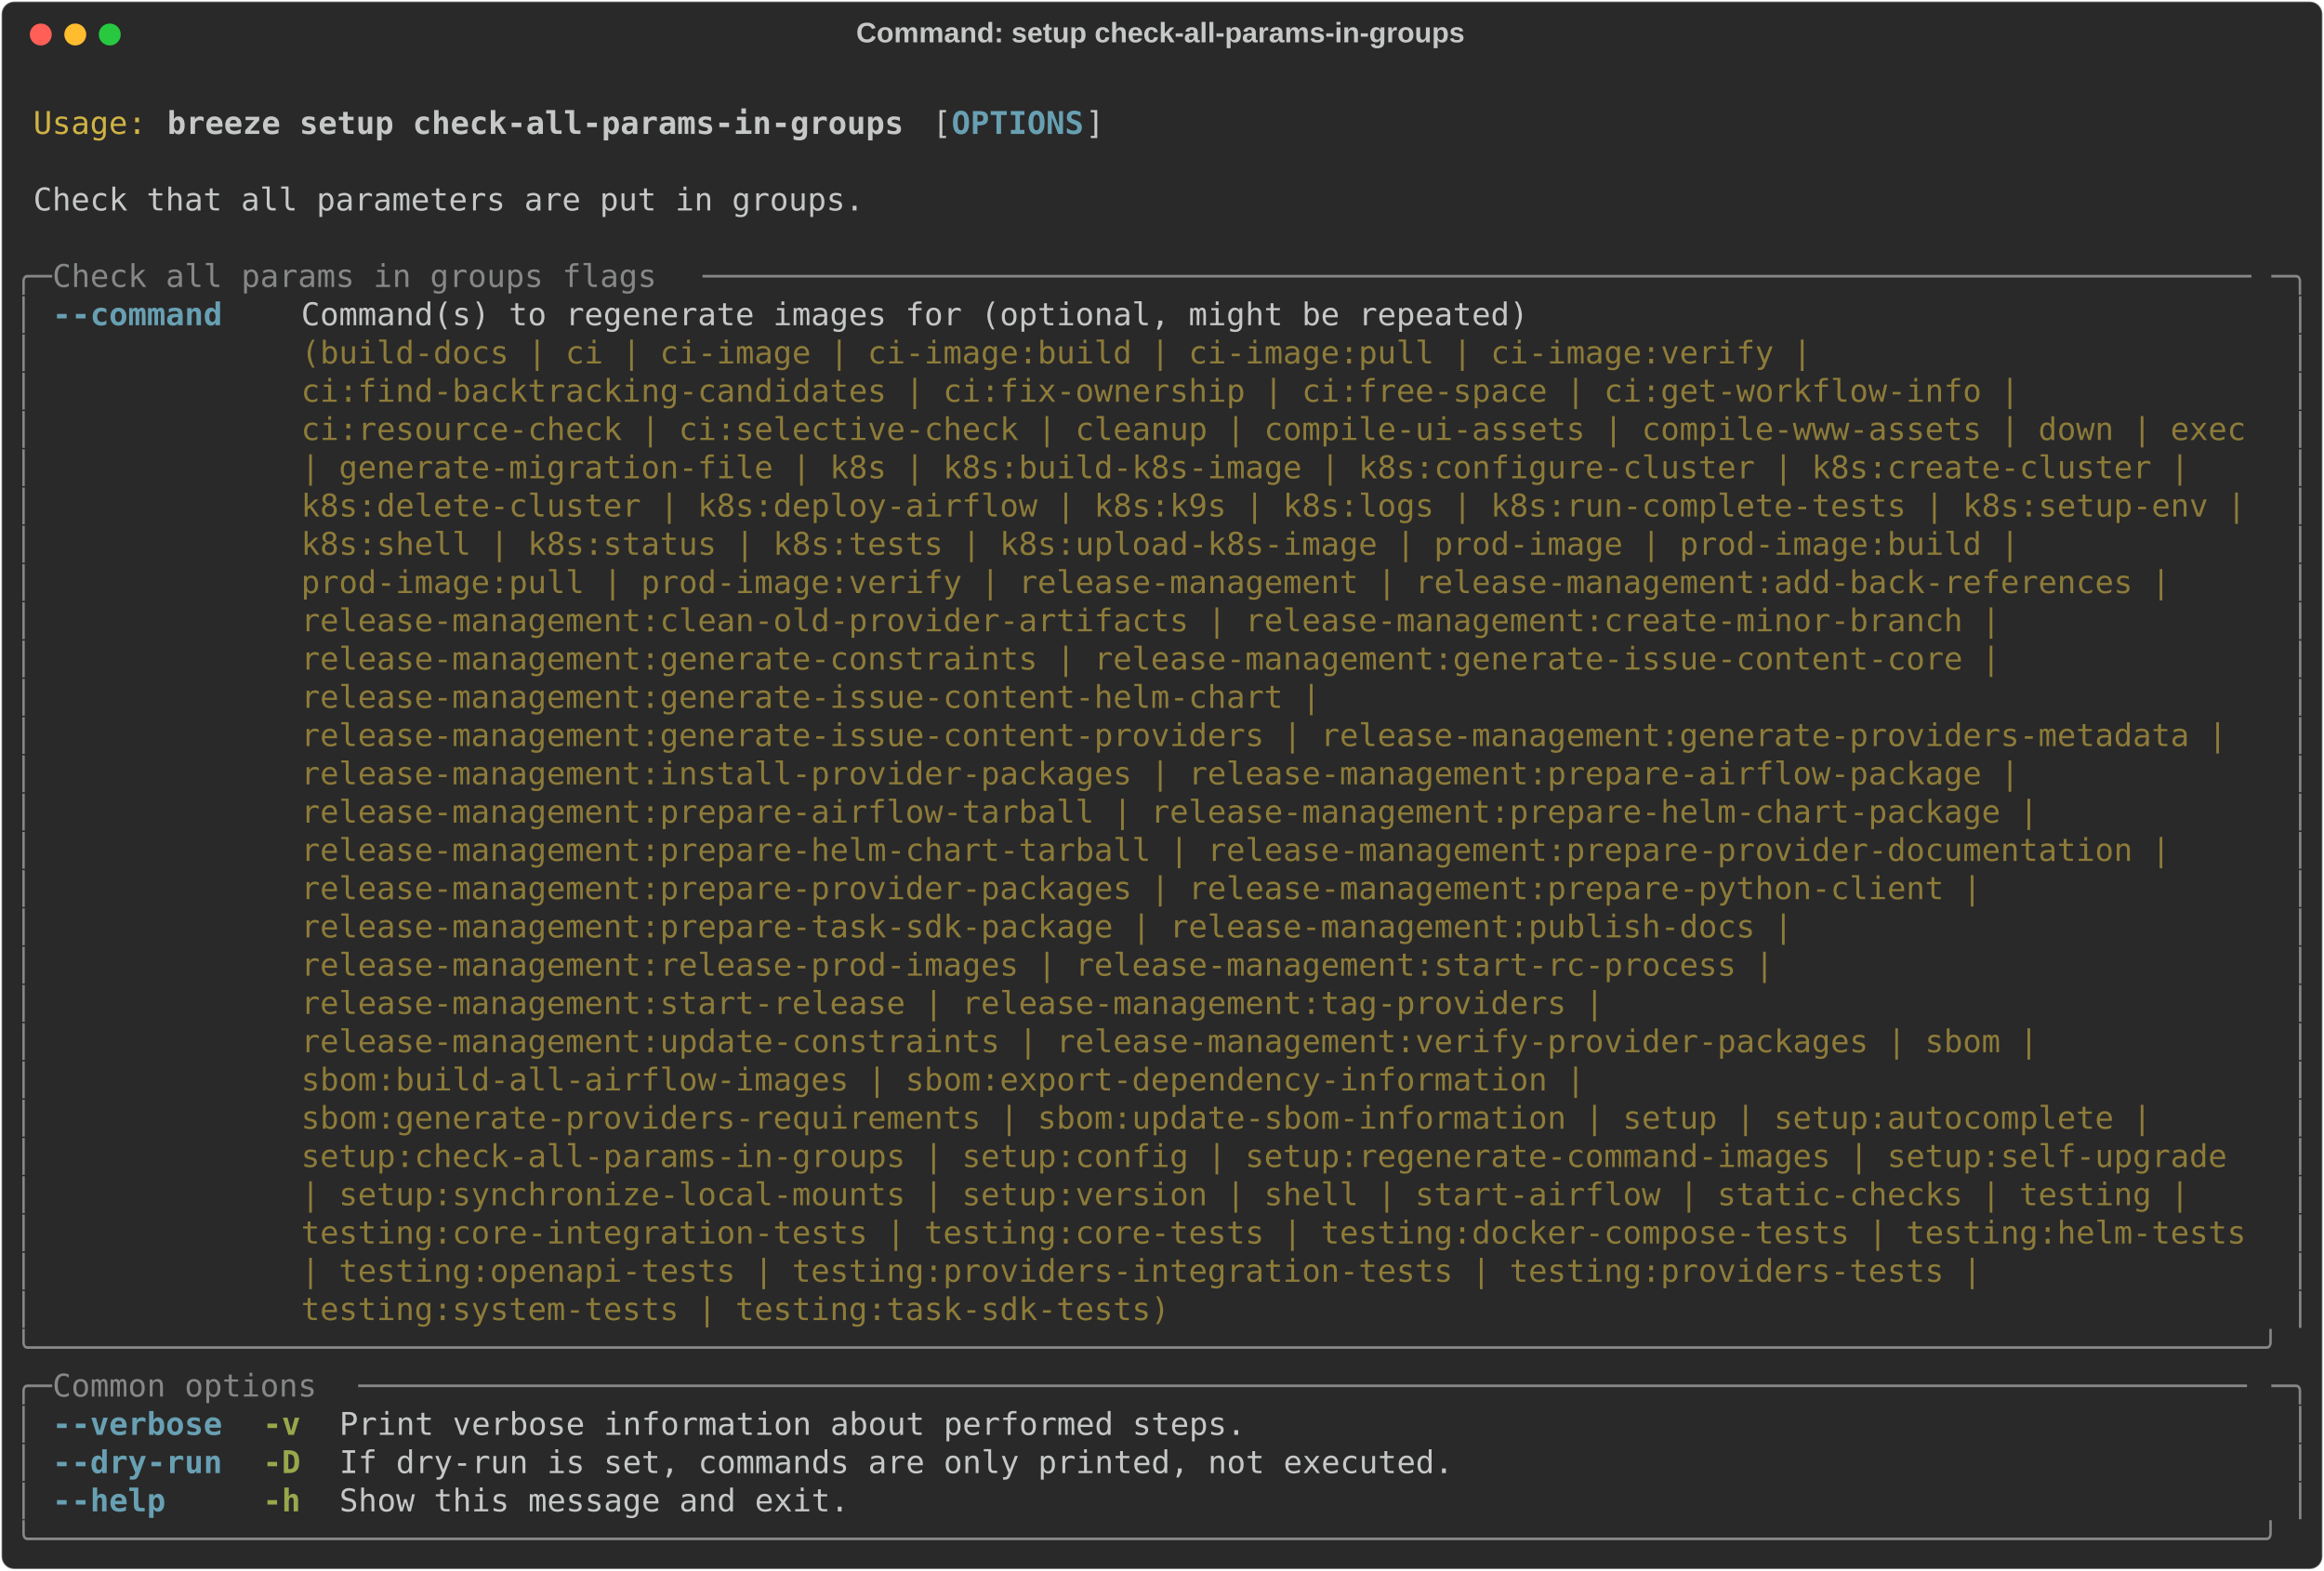
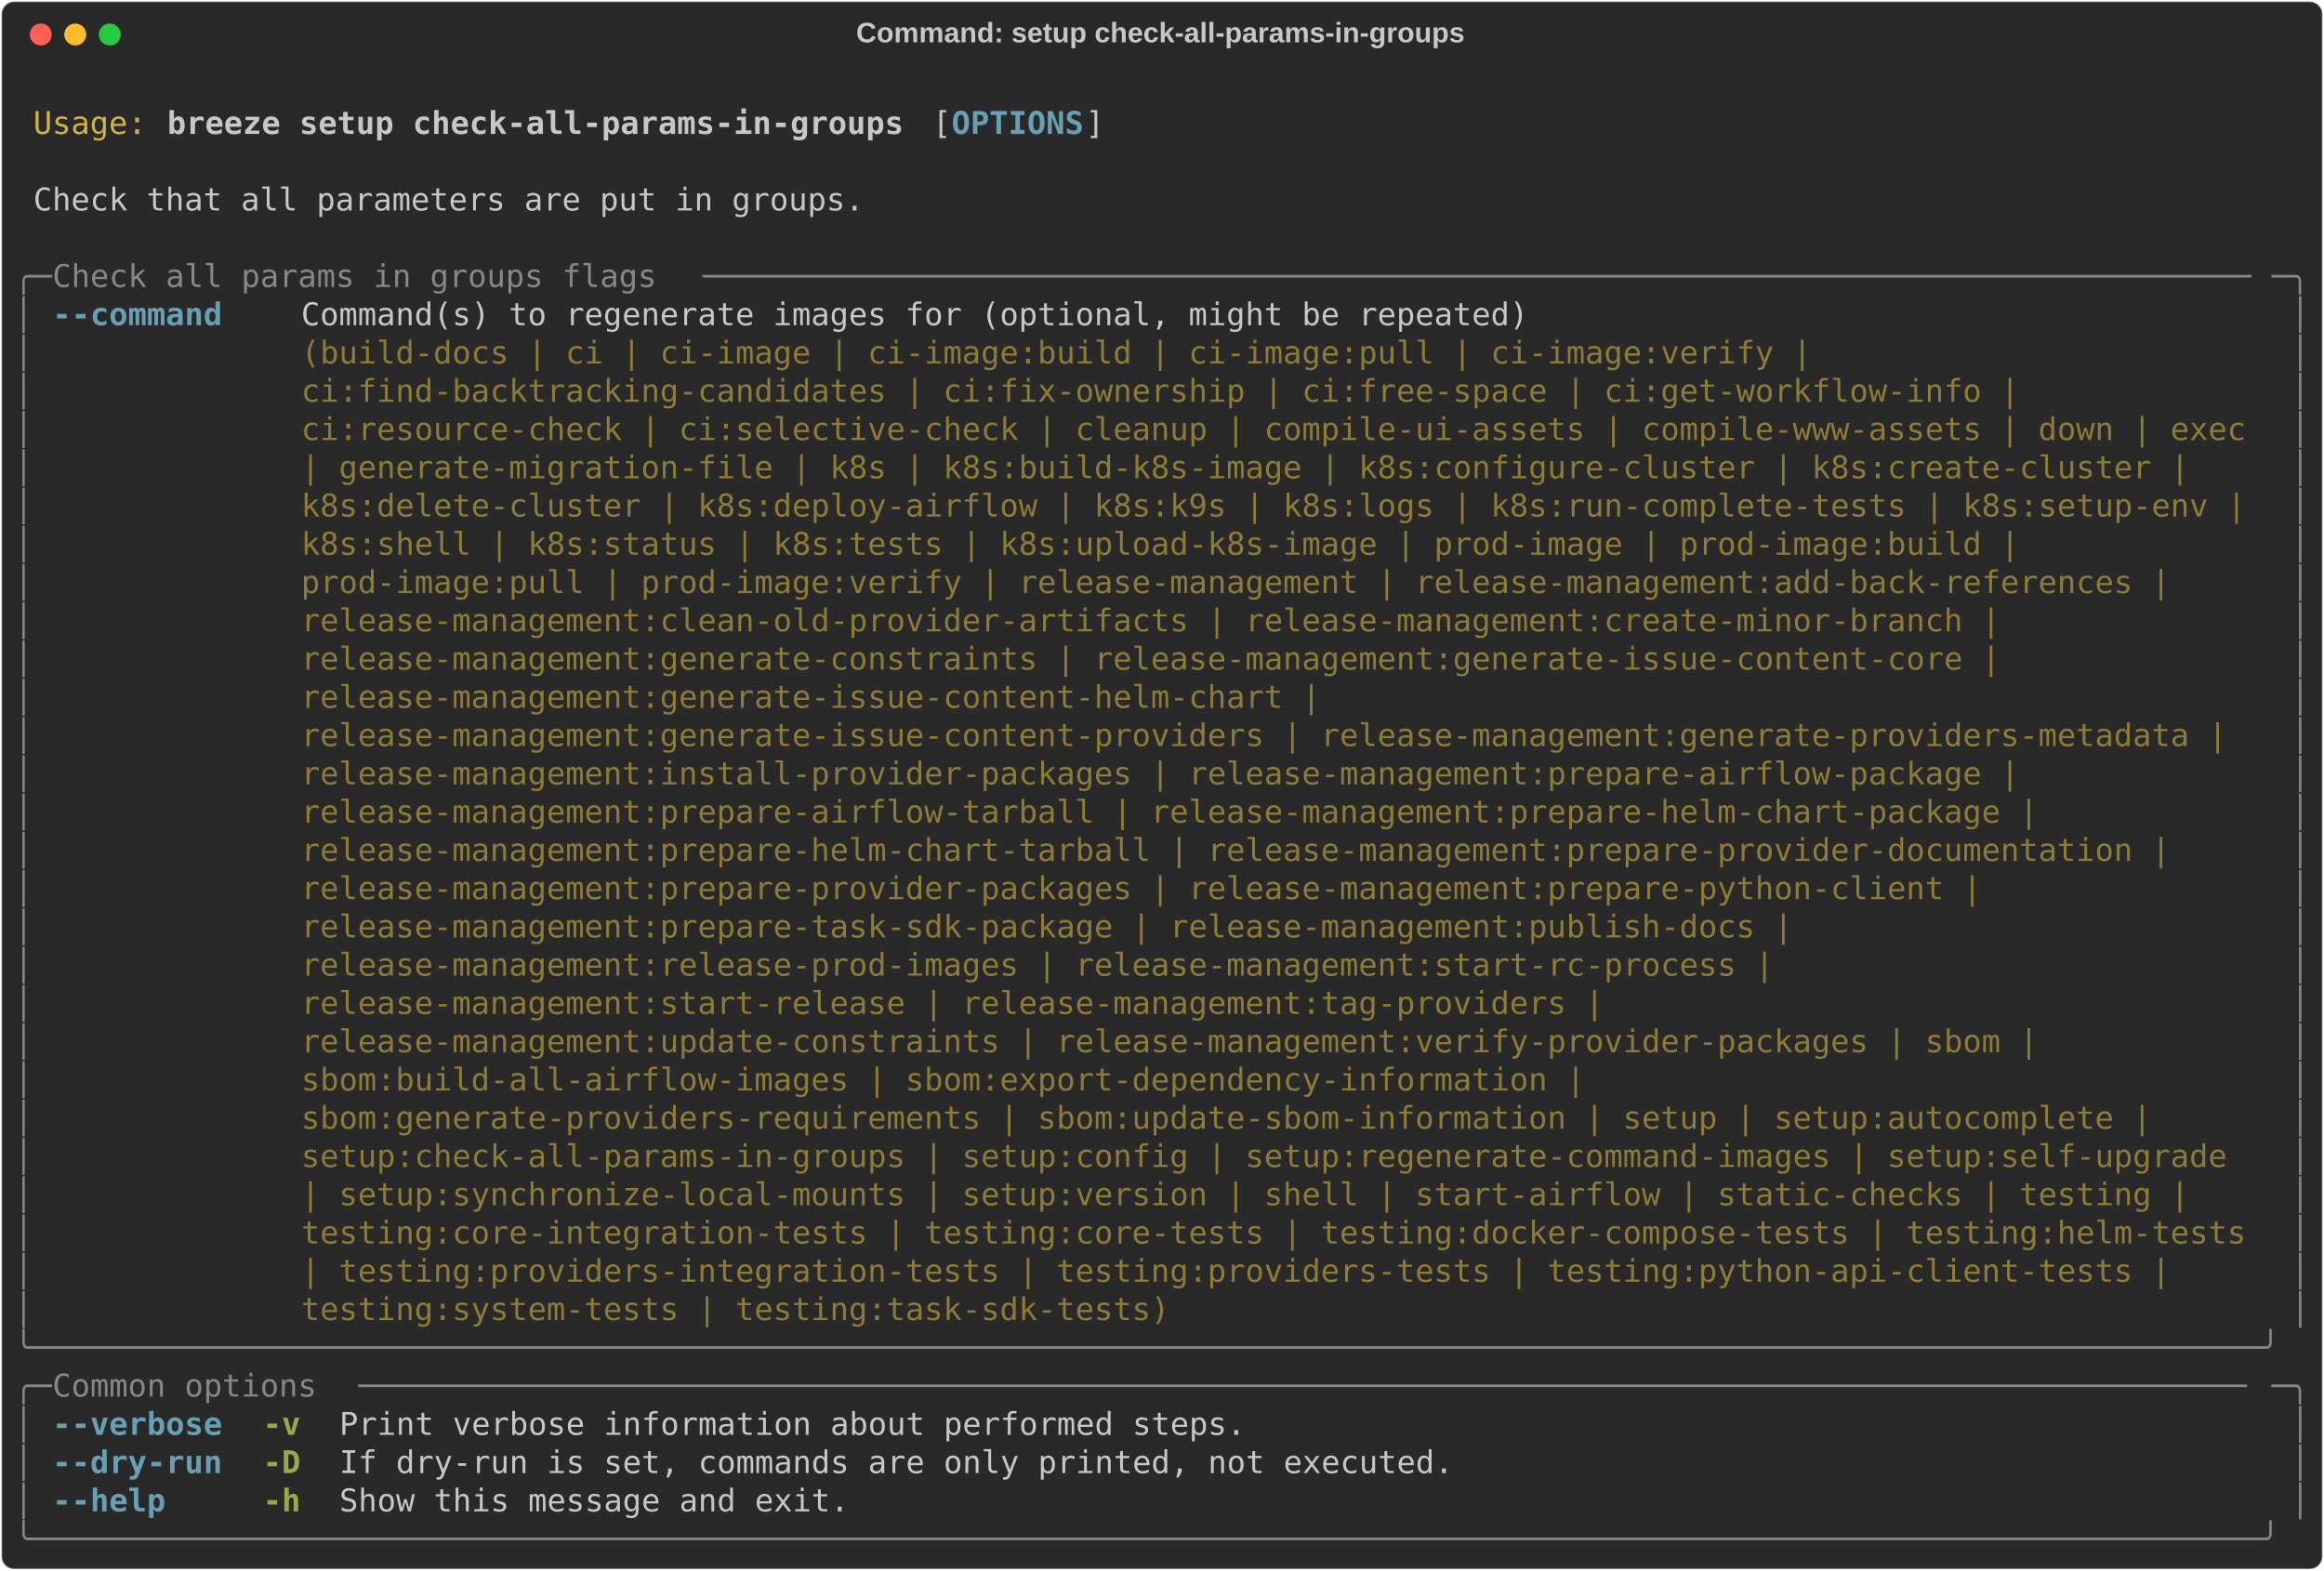
<svg xmlns="http://www.w3.org/2000/svg" class="rich-terminal" viewBox="0 0 1482 1001.6">
  <style>

    @font-face {
        font-family: "Fira Code";
        src: local("FiraCode-Regular"),
                url("https://cdnjs.cloudflare.com/ajax/libs/firacode/6.2.0/woff2/FiraCode-Regular.woff2") format("woff2"),
                url("https://cdnjs.cloudflare.com/ajax/libs/firacode/6.2.0/woff/FiraCode-Regular.woff") format("woff");
        font-style: normal;
        font-weight: 400;
    }
    @font-face {
        font-family: "Fira Code";
        src: local("FiraCode-Bold"),
                url("https://cdnjs.cloudflare.com/ajax/libs/firacode/6.2.0/woff2/FiraCode-Bold.woff2") format("woff2"),
                url("https://cdnjs.cloudflare.com/ajax/libs/firacode/6.2.0/woff/FiraCode-Bold.woff") format("woff");
        font-style: bold;
        font-weight: 700;
    }

    .breeze-setup-check-all-params-in-groups-matrix {
        font-family: Fira Code, monospace;
        font-size: 20px;
        line-height: 24.4px;
        font-variant-east-asian: full-width;
    }

    .breeze-setup-check-all-params-in-groups-title {
        font-size: 18px;
        font-weight: bold;
        font-family: arial;
    }

    .breeze-setup-check-all-params-in-groups-r1 { fill: #c5c8c6 }
.breeze-setup-check-all-params-in-groups-r2 { fill: #d0b344 }
.breeze-setup-check-all-params-in-groups-r3 { fill: #c5c8c6;font-weight: bold }
.breeze-setup-check-all-params-in-groups-r4 { fill: #68a0b3;font-weight: bold }
.breeze-setup-check-all-params-in-groups-r5 { fill: #868887 }
.breeze-setup-check-all-params-in-groups-r6 { fill: #8d7b39 }
.breeze-setup-check-all-params-in-groups-r7 { fill: #98a84b;font-weight: bold }
    </style>
  <defs>
    <clipPath id="breeze-setup-check-all-params-in-groups-clip-terminal">
      <rect x="0" y="0" width="1463.0" height="950.6" />
    </clipPath>
    <clipPath id="breeze-setup-check-all-params-in-groups-line-0">
      <rect x="0" y="1.5" width="1464" height="24.65" />
    </clipPath>
    <clipPath id="breeze-setup-check-all-params-in-groups-line-1">
      <rect x="0" y="25.9" width="1464" height="24.65" />
    </clipPath>
    <clipPath id="breeze-setup-check-all-params-in-groups-line-2">
      <rect x="0" y="50.3" width="1464" height="24.65" />
    </clipPath>
    <clipPath id="breeze-setup-check-all-params-in-groups-line-3">
      <rect x="0" y="74.7" width="1464" height="24.65" />
    </clipPath>
    <clipPath id="breeze-setup-check-all-params-in-groups-line-4">
      <rect x="0" y="99.1" width="1464" height="24.65" />
    </clipPath>
    <clipPath id="breeze-setup-check-all-params-in-groups-line-5">
      <rect x="0" y="123.5" width="1464" height="24.65" />
    </clipPath>
    <clipPath id="breeze-setup-check-all-params-in-groups-line-6">
      <rect x="0" y="147.9" width="1464" height="24.65" />
    </clipPath>
    <clipPath id="breeze-setup-check-all-params-in-groups-line-7">
      <rect x="0" y="172.3" width="1464" height="24.65" />
    </clipPath>
    <clipPath id="breeze-setup-check-all-params-in-groups-line-8">
      <rect x="0" y="196.7" width="1464" height="24.65" />
    </clipPath>
    <clipPath id="breeze-setup-check-all-params-in-groups-line-9">
      <rect x="0" y="221.1" width="1464" height="24.65" />
    </clipPath>
    <clipPath id="breeze-setup-check-all-params-in-groups-line-10">
      <rect x="0" y="245.5" width="1464" height="24.65" />
    </clipPath>
    <clipPath id="breeze-setup-check-all-params-in-groups-line-11">
      <rect x="0" y="269.9" width="1464" height="24.65" />
    </clipPath>
    <clipPath id="breeze-setup-check-all-params-in-groups-line-12">
      <rect x="0" y="294.3" width="1464" height="24.65" />
    </clipPath>
    <clipPath id="breeze-setup-check-all-params-in-groups-line-13">
      <rect x="0" y="318.7" width="1464" height="24.65" />
    </clipPath>
    <clipPath id="breeze-setup-check-all-params-in-groups-line-14">
      <rect x="0" y="343.1" width="1464" height="24.65" />
    </clipPath>
    <clipPath id="breeze-setup-check-all-params-in-groups-line-15">
      <rect x="0" y="367.5" width="1464" height="24.65" />
    </clipPath>
    <clipPath id="breeze-setup-check-all-params-in-groups-line-16">
      <rect x="0" y="391.9" width="1464" height="24.65" />
    </clipPath>
    <clipPath id="breeze-setup-check-all-params-in-groups-line-17">
      <rect x="0" y="416.3" width="1464" height="24.65" />
    </clipPath>
    <clipPath id="breeze-setup-check-all-params-in-groups-line-18">
      <rect x="0" y="440.7" width="1464" height="24.65" />
    </clipPath>
    <clipPath id="breeze-setup-check-all-params-in-groups-line-19">
      <rect x="0" y="465.1" width="1464" height="24.65" />
    </clipPath>
    <clipPath id="breeze-setup-check-all-params-in-groups-line-20">
      <rect x="0" y="489.5" width="1464" height="24.65" />
    </clipPath>
    <clipPath id="breeze-setup-check-all-params-in-groups-line-21">
      <rect x="0" y="513.9" width="1464" height="24.65" />
    </clipPath>
    <clipPath id="breeze-setup-check-all-params-in-groups-line-22">
      <rect x="0" y="538.3" width="1464" height="24.65" />
    </clipPath>
    <clipPath id="breeze-setup-check-all-params-in-groups-line-23">
      <rect x="0" y="562.7" width="1464" height="24.65" />
    </clipPath>
    <clipPath id="breeze-setup-check-all-params-in-groups-line-24">
      <rect x="0" y="587.1" width="1464" height="24.65" />
    </clipPath>
    <clipPath id="breeze-setup-check-all-params-in-groups-line-25">
      <rect x="0" y="611.5" width="1464" height="24.65" />
    </clipPath>
    <clipPath id="breeze-setup-check-all-params-in-groups-line-26">
      <rect x="0" y="635.9" width="1464" height="24.65" />
    </clipPath>
    <clipPath id="breeze-setup-check-all-params-in-groups-line-27">
      <rect x="0" y="660.3" width="1464" height="24.65" />
    </clipPath>
    <clipPath id="breeze-setup-check-all-params-in-groups-line-28">
      <rect x="0" y="684.7" width="1464" height="24.65" />
    </clipPath>
    <clipPath id="breeze-setup-check-all-params-in-groups-line-29">
      <rect x="0" y="709.1" width="1464" height="24.65" />
    </clipPath>
    <clipPath id="breeze-setup-check-all-params-in-groups-line-30">
      <rect x="0" y="733.5" width="1464" height="24.65" />
    </clipPath>
    <clipPath id="breeze-setup-check-all-params-in-groups-line-31">
      <rect x="0" y="757.9" width="1464" height="24.65" />
    </clipPath>
    <clipPath id="breeze-setup-check-all-params-in-groups-line-32">
      <rect x="0" y="782.3" width="1464" height="24.65" />
    </clipPath>
    <clipPath id="breeze-setup-check-all-params-in-groups-line-33">
      <rect x="0" y="806.7" width="1464" height="24.65" />
    </clipPath>
    <clipPath id="breeze-setup-check-all-params-in-groups-line-34">
      <rect x="0" y="831.1" width="1464" height="24.65" />
    </clipPath>
    <clipPath id="breeze-setup-check-all-params-in-groups-line-35">
      <rect x="0" y="855.5" width="1464" height="24.65" />
    </clipPath>
    <clipPath id="breeze-setup-check-all-params-in-groups-line-36">
      <rect x="0" y="879.9" width="1464" height="24.65" />
    </clipPath>
    <clipPath id="breeze-setup-check-all-params-in-groups-line-37">
      <rect x="0" y="904.3" width="1464" height="24.65" />
    </clipPath>
  </defs>
  <rect fill="#292929" stroke="rgba(255,255,255,0.35)" stroke-width="1" x="1" y="1" width="1480" height="999.6" rx="8" />
  <text class="breeze-setup-check-all-params-in-groups-title" fill="#c5c8c6" text-anchor="middle" x="740" y="27">Command: setup check-all-params-in-groups</text>
  <g transform="translate(26,22)">
    <circle cx="0" cy="0" r="7" fill="#ff5f57" />
    <circle cx="22" cy="0" r="7" fill="#febc2e" />
    <circle cx="44" cy="0" r="7" fill="#28c840" />
  </g>
  <g transform="translate(9, 41)" clip-path="url(#breeze-setup-check-all-params-in-groups-clip-terminal)">
    <g class="breeze-setup-check-all-params-in-groups-matrix">
      <text class="breeze-setup-check-all-params-in-groups-r1" x="1464" y="20" textLength="12.2" clip-path="url(#breeze-setup-check-all-params-in-groups-line-0)">
</text>
      <text class="breeze-setup-check-all-params-in-groups-r2" x="12.2" y="44.4" textLength="73.2" clip-path="url(#breeze-setup-check-all-params-in-groups-line-1)">Usage:</text>
      <text class="breeze-setup-check-all-params-in-groups-r3" x="97.6" y="44.4" textLength="475.8" clip-path="url(#breeze-setup-check-all-params-in-groups-line-1)">breeze setup check-all-params-in-groups</text>
      <text class="breeze-setup-check-all-params-in-groups-r1" x="585.6" y="44.4" textLength="12.2" clip-path="url(#breeze-setup-check-all-params-in-groups-line-1)">[</text>
      <text class="breeze-setup-check-all-params-in-groups-r4" x="597.8" y="44.4" textLength="85.4" clip-path="url(#breeze-setup-check-all-params-in-groups-line-1)">OPTIONS</text>
      <text class="breeze-setup-check-all-params-in-groups-r1" x="683.2" y="44.4" textLength="12.2" clip-path="url(#breeze-setup-check-all-params-in-groups-line-1)">]</text>
      <text class="breeze-setup-check-all-params-in-groups-r1" x="1464" y="44.4" textLength="12.2" clip-path="url(#breeze-setup-check-all-params-in-groups-line-1)">
</text>
      <text class="breeze-setup-check-all-params-in-groups-r1" x="1464" y="68.8" textLength="12.2" clip-path="url(#breeze-setup-check-all-params-in-groups-line-2)">
</text>
      <text class="breeze-setup-check-all-params-in-groups-r1" x="12.2" y="93.2" textLength="536.8" clip-path="url(#breeze-setup-check-all-params-in-groups-line-3)">Check that all parameters are put in groups.</text>
      <text class="breeze-setup-check-all-params-in-groups-r1" x="1464" y="93.2" textLength="12.2" clip-path="url(#breeze-setup-check-all-params-in-groups-line-3)">
</text>
      <text class="breeze-setup-check-all-params-in-groups-r1" x="1464" y="117.6" textLength="12.2" clip-path="url(#breeze-setup-check-all-params-in-groups-line-4)">
</text>
      <text class="breeze-setup-check-all-params-in-groups-r5" x="0" y="142" textLength="24.4" clip-path="url(#breeze-setup-check-all-params-in-groups-line-5)">╭─</text>
      <text class="breeze-setup-check-all-params-in-groups-r5" x="24.4" y="142" textLength="414.8" clip-path="url(#breeze-setup-check-all-params-in-groups-line-5)"> Check all params in groups flags </text>
      <text class="breeze-setup-check-all-params-in-groups-r5" x="439.2" y="142" textLength="1000.4" clip-path="url(#breeze-setup-check-all-params-in-groups-line-5)">──────────────────────────────────────────────────────────────────────────────────</text>
      <text class="breeze-setup-check-all-params-in-groups-r5" x="1439.6" y="142" textLength="24.4" clip-path="url(#breeze-setup-check-all-params-in-groups-line-5)">─╮</text>
      <text class="breeze-setup-check-all-params-in-groups-r1" x="1464" y="142" textLength="12.2" clip-path="url(#breeze-setup-check-all-params-in-groups-line-5)">
</text>
      <text class="breeze-setup-check-all-params-in-groups-r5" x="0" y="166.4" textLength="12.2" clip-path="url(#breeze-setup-check-all-params-in-groups-line-6)">│</text>
      <text class="breeze-setup-check-all-params-in-groups-r4" x="24.4" y="166.4" textLength="109.8" clip-path="url(#breeze-setup-check-all-params-in-groups-line-6)">--command</text>
      <text class="breeze-setup-check-all-params-in-groups-r1" x="183" y="166.4" textLength="1256.6" clip-path="url(#breeze-setup-check-all-params-in-groups-line-6)">Command(s) to regenerate images for (optional, might be repeated)                                      </text>
      <text class="breeze-setup-check-all-params-in-groups-r5" x="1451.8" y="166.4" textLength="12.2" clip-path="url(#breeze-setup-check-all-params-in-groups-line-6)">│</text>
      <text class="breeze-setup-check-all-params-in-groups-r1" x="1464" y="166.4" textLength="12.2" clip-path="url(#breeze-setup-check-all-params-in-groups-line-6)">
</text>
      <text class="breeze-setup-check-all-params-in-groups-r5" x="0" y="190.8" textLength="12.2" clip-path="url(#breeze-setup-check-all-params-in-groups-line-7)">│</text>
      <text class="breeze-setup-check-all-params-in-groups-r6" x="183" y="190.8" textLength="1256.6" clip-path="url(#breeze-setup-check-all-params-in-groups-line-7)">(build-docs | ci | ci-image | ci-image:build | ci-image:pull | ci-image:verify |                       </text>
      <text class="breeze-setup-check-all-params-in-groups-r5" x="1451.8" y="190.8" textLength="12.2" clip-path="url(#breeze-setup-check-all-params-in-groups-line-7)">│</text>
      <text class="breeze-setup-check-all-params-in-groups-r1" x="1464" y="190.8" textLength="12.2" clip-path="url(#breeze-setup-check-all-params-in-groups-line-7)">
</text>
      <text class="breeze-setup-check-all-params-in-groups-r5" x="0" y="215.2" textLength="12.2" clip-path="url(#breeze-setup-check-all-params-in-groups-line-8)">│</text>
      <text class="breeze-setup-check-all-params-in-groups-r6" x="183" y="215.2" textLength="1256.6" clip-path="url(#breeze-setup-check-all-params-in-groups-line-8)">ci:find-backtracking-candidates | ci:fix-ownership | ci:free-space | ci:get-workflow-info |            </text>
      <text class="breeze-setup-check-all-params-in-groups-r5" x="1451.8" y="215.2" textLength="12.2" clip-path="url(#breeze-setup-check-all-params-in-groups-line-8)">│</text>
      <text class="breeze-setup-check-all-params-in-groups-r1" x="1464" y="215.2" textLength="12.2" clip-path="url(#breeze-setup-check-all-params-in-groups-line-8)">
</text>
      <text class="breeze-setup-check-all-params-in-groups-r5" x="0" y="239.6" textLength="12.2" clip-path="url(#breeze-setup-check-all-params-in-groups-line-9)">│</text>
      <text class="breeze-setup-check-all-params-in-groups-r6" x="183" y="239.6" textLength="1256.6" clip-path="url(#breeze-setup-check-all-params-in-groups-line-9)">ci:resource-check | ci:selective-check | cleanup | compile-ui-assets | compile-www-assets | down | exec</text>
      <text class="breeze-setup-check-all-params-in-groups-r5" x="1451.8" y="239.6" textLength="12.2" clip-path="url(#breeze-setup-check-all-params-in-groups-line-9)">│</text>
      <text class="breeze-setup-check-all-params-in-groups-r1" x="1464" y="239.6" textLength="12.2" clip-path="url(#breeze-setup-check-all-params-in-groups-line-9)">
</text>
      <text class="breeze-setup-check-all-params-in-groups-r5" x="0" y="264" textLength="12.2" clip-path="url(#breeze-setup-check-all-params-in-groups-line-10)">│</text>
      <text class="breeze-setup-check-all-params-in-groups-r6" x="183" y="264" textLength="1256.6" clip-path="url(#breeze-setup-check-all-params-in-groups-line-10)">| generate-migration-file | k8s | k8s:build-k8s-image | k8s:configure-cluster | k8s:create-cluster |   </text>
      <text class="breeze-setup-check-all-params-in-groups-r5" x="1451.8" y="264" textLength="12.2" clip-path="url(#breeze-setup-check-all-params-in-groups-line-10)">│</text>
      <text class="breeze-setup-check-all-params-in-groups-r1" x="1464" y="264" textLength="12.2" clip-path="url(#breeze-setup-check-all-params-in-groups-line-10)">
</text>
      <text class="breeze-setup-check-all-params-in-groups-r5" x="0" y="288.4" textLength="12.2" clip-path="url(#breeze-setup-check-all-params-in-groups-line-11)">│</text>
      <text class="breeze-setup-check-all-params-in-groups-r6" x="183" y="288.4" textLength="1256.6" clip-path="url(#breeze-setup-check-all-params-in-groups-line-11)">k8s:delete-cluster | k8s:deploy-airflow | k8s:k9s | k8s:logs | k8s:run-complete-tests | k8s:setup-env |</text>
      <text class="breeze-setup-check-all-params-in-groups-r5" x="1451.8" y="288.4" textLength="12.2" clip-path="url(#breeze-setup-check-all-params-in-groups-line-11)">│</text>
      <text class="breeze-setup-check-all-params-in-groups-r1" x="1464" y="288.4" textLength="12.2" clip-path="url(#breeze-setup-check-all-params-in-groups-line-11)">
</text>
      <text class="breeze-setup-check-all-params-in-groups-r5" x="0" y="312.8" textLength="12.2" clip-path="url(#breeze-setup-check-all-params-in-groups-line-12)">│</text>
      <text class="breeze-setup-check-all-params-in-groups-r6" x="183" y="312.8" textLength="1256.6" clip-path="url(#breeze-setup-check-all-params-in-groups-line-12)">k8s:shell | k8s:status | k8s:tests | k8s:upload-k8s-image | prod-image | prod-image:build |            </text>
      <text class="breeze-setup-check-all-params-in-groups-r5" x="1451.8" y="312.8" textLength="12.2" clip-path="url(#breeze-setup-check-all-params-in-groups-line-12)">│</text>
      <text class="breeze-setup-check-all-params-in-groups-r1" x="1464" y="312.8" textLength="12.2" clip-path="url(#breeze-setup-check-all-params-in-groups-line-12)">
</text>
      <text class="breeze-setup-check-all-params-in-groups-r5" x="0" y="337.2" textLength="12.2" clip-path="url(#breeze-setup-check-all-params-in-groups-line-13)">│</text>
      <text class="breeze-setup-check-all-params-in-groups-r6" x="183" y="337.2" textLength="1256.6" clip-path="url(#breeze-setup-check-all-params-in-groups-line-13)">prod-image:pull | prod-image:verify | release-management | release-management:add-back-references |    </text>
      <text class="breeze-setup-check-all-params-in-groups-r5" x="1451.8" y="337.2" textLength="12.2" clip-path="url(#breeze-setup-check-all-params-in-groups-line-13)">│</text>
      <text class="breeze-setup-check-all-params-in-groups-r1" x="1464" y="337.2" textLength="12.2" clip-path="url(#breeze-setup-check-all-params-in-groups-line-13)">
</text>
      <text class="breeze-setup-check-all-params-in-groups-r5" x="0" y="361.6" textLength="12.2" clip-path="url(#breeze-setup-check-all-params-in-groups-line-14)">│</text>
      <text class="breeze-setup-check-all-params-in-groups-r6" x="183" y="361.6" textLength="1256.6" clip-path="url(#breeze-setup-check-all-params-in-groups-line-14)">release-management:clean-old-provider-artifacts | release-management:create-minor-branch |             </text>
      <text class="breeze-setup-check-all-params-in-groups-r5" x="1451.8" y="361.6" textLength="12.2" clip-path="url(#breeze-setup-check-all-params-in-groups-line-14)">│</text>
      <text class="breeze-setup-check-all-params-in-groups-r1" x="1464" y="361.6" textLength="12.2" clip-path="url(#breeze-setup-check-all-params-in-groups-line-14)">
</text>
      <text class="breeze-setup-check-all-params-in-groups-r5" x="0" y="386" textLength="12.2" clip-path="url(#breeze-setup-check-all-params-in-groups-line-15)">│</text>
      <text class="breeze-setup-check-all-params-in-groups-r6" x="183" y="386" textLength="1256.6" clip-path="url(#breeze-setup-check-all-params-in-groups-line-15)">release-management:generate-constraints | release-management:generate-issue-content-core |             </text>
      <text class="breeze-setup-check-all-params-in-groups-r5" x="1451.8" y="386" textLength="12.2" clip-path="url(#breeze-setup-check-all-params-in-groups-line-15)">│</text>
      <text class="breeze-setup-check-all-params-in-groups-r1" x="1464" y="386" textLength="12.2" clip-path="url(#breeze-setup-check-all-params-in-groups-line-15)">
</text>
      <text class="breeze-setup-check-all-params-in-groups-r5" x="0" y="410.4" textLength="12.2" clip-path="url(#breeze-setup-check-all-params-in-groups-line-16)">│</text>
      <text class="breeze-setup-check-all-params-in-groups-r6" x="183" y="410.4" textLength="1256.6" clip-path="url(#breeze-setup-check-all-params-in-groups-line-16)">release-management:generate-issue-content-helm-chart |                                                 </text>
      <text class="breeze-setup-check-all-params-in-groups-r5" x="1451.8" y="410.4" textLength="12.2" clip-path="url(#breeze-setup-check-all-params-in-groups-line-16)">│</text>
      <text class="breeze-setup-check-all-params-in-groups-r1" x="1464" y="410.4" textLength="12.2" clip-path="url(#breeze-setup-check-all-params-in-groups-line-16)">
</text>
      <text class="breeze-setup-check-all-params-in-groups-r5" x="0" y="434.8" textLength="12.2" clip-path="url(#breeze-setup-check-all-params-in-groups-line-17)">│</text>
      <text class="breeze-setup-check-all-params-in-groups-r6" x="183" y="434.8" textLength="1256.6" clip-path="url(#breeze-setup-check-all-params-in-groups-line-17)">release-management:generate-issue-content-providers | release-management:generate-providers-metadata | </text>
      <text class="breeze-setup-check-all-params-in-groups-r5" x="1451.8" y="434.8" textLength="12.2" clip-path="url(#breeze-setup-check-all-params-in-groups-line-17)">│</text>
      <text class="breeze-setup-check-all-params-in-groups-r1" x="1464" y="434.8" textLength="12.2" clip-path="url(#breeze-setup-check-all-params-in-groups-line-17)">
</text>
      <text class="breeze-setup-check-all-params-in-groups-r5" x="0" y="459.2" textLength="12.2" clip-path="url(#breeze-setup-check-all-params-in-groups-line-18)">│</text>
      <text class="breeze-setup-check-all-params-in-groups-r6" x="183" y="459.2" textLength="1256.6" clip-path="url(#breeze-setup-check-all-params-in-groups-line-18)">release-management:install-provider-packages | release-management:prepare-airflow-package |            </text>
      <text class="breeze-setup-check-all-params-in-groups-r5" x="1451.8" y="459.2" textLength="12.2" clip-path="url(#breeze-setup-check-all-params-in-groups-line-18)">│</text>
      <text class="breeze-setup-check-all-params-in-groups-r1" x="1464" y="459.2" textLength="12.2" clip-path="url(#breeze-setup-check-all-params-in-groups-line-18)">
</text>
      <text class="breeze-setup-check-all-params-in-groups-r5" x="0" y="483.6" textLength="12.2" clip-path="url(#breeze-setup-check-all-params-in-groups-line-19)">│</text>
      <text class="breeze-setup-check-all-params-in-groups-r6" x="183" y="483.6" textLength="1256.6" clip-path="url(#breeze-setup-check-all-params-in-groups-line-19)">release-management:prepare-airflow-tarball | release-management:prepare-helm-chart-package |           </text>
      <text class="breeze-setup-check-all-params-in-groups-r5" x="1451.8" y="483.6" textLength="12.2" clip-path="url(#breeze-setup-check-all-params-in-groups-line-19)">│</text>
      <text class="breeze-setup-check-all-params-in-groups-r1" x="1464" y="483.6" textLength="12.2" clip-path="url(#breeze-setup-check-all-params-in-groups-line-19)">
</text>
      <text class="breeze-setup-check-all-params-in-groups-r5" x="0" y="508" textLength="12.2" clip-path="url(#breeze-setup-check-all-params-in-groups-line-20)">│</text>
      <text class="breeze-setup-check-all-params-in-groups-r6" x="183" y="508" textLength="1256.6" clip-path="url(#breeze-setup-check-all-params-in-groups-line-20)">release-management:prepare-helm-chart-tarball | release-management:prepare-provider-documentation |    </text>
      <text class="breeze-setup-check-all-params-in-groups-r5" x="1451.8" y="508" textLength="12.2" clip-path="url(#breeze-setup-check-all-params-in-groups-line-20)">│</text>
      <text class="breeze-setup-check-all-params-in-groups-r1" x="1464" y="508" textLength="12.2" clip-path="url(#breeze-setup-check-all-params-in-groups-line-20)">
</text>
      <text class="breeze-setup-check-all-params-in-groups-r5" x="0" y="532.4" textLength="12.2" clip-path="url(#breeze-setup-check-all-params-in-groups-line-21)">│</text>
      <text class="breeze-setup-check-all-params-in-groups-r6" x="183" y="532.4" textLength="1256.6" clip-path="url(#breeze-setup-check-all-params-in-groups-line-21)">release-management:prepare-provider-packages | release-management:prepare-python-client |              </text>
      <text class="breeze-setup-check-all-params-in-groups-r5" x="1451.8" y="532.4" textLength="12.2" clip-path="url(#breeze-setup-check-all-params-in-groups-line-21)">│</text>
      <text class="breeze-setup-check-all-params-in-groups-r1" x="1464" y="532.4" textLength="12.2" clip-path="url(#breeze-setup-check-all-params-in-groups-line-21)">
</text>
      <text class="breeze-setup-check-all-params-in-groups-r5" x="0" y="556.8" textLength="12.2" clip-path="url(#breeze-setup-check-all-params-in-groups-line-22)">│</text>
      <text class="breeze-setup-check-all-params-in-groups-r6" x="183" y="556.8" textLength="1256.6" clip-path="url(#breeze-setup-check-all-params-in-groups-line-22)">release-management:prepare-task-sdk-package | release-management:publish-docs |                        </text>
      <text class="breeze-setup-check-all-params-in-groups-r5" x="1451.8" y="556.8" textLength="12.2" clip-path="url(#breeze-setup-check-all-params-in-groups-line-22)">│</text>
      <text class="breeze-setup-check-all-params-in-groups-r1" x="1464" y="556.8" textLength="12.2" clip-path="url(#breeze-setup-check-all-params-in-groups-line-22)">
</text>
      <text class="breeze-setup-check-all-params-in-groups-r5" x="0" y="581.2" textLength="12.2" clip-path="url(#breeze-setup-check-all-params-in-groups-line-23)">│</text>
      <text class="breeze-setup-check-all-params-in-groups-r6" x="183" y="581.2" textLength="1256.6" clip-path="url(#breeze-setup-check-all-params-in-groups-line-23)">release-management:release-prod-images | release-management:start-rc-process |                         </text>
      <text class="breeze-setup-check-all-params-in-groups-r5" x="1451.8" y="581.2" textLength="12.2" clip-path="url(#breeze-setup-check-all-params-in-groups-line-23)">│</text>
      <text class="breeze-setup-check-all-params-in-groups-r1" x="1464" y="581.2" textLength="12.2" clip-path="url(#breeze-setup-check-all-params-in-groups-line-23)">
</text>
      <text class="breeze-setup-check-all-params-in-groups-r5" x="0" y="605.6" textLength="12.2" clip-path="url(#breeze-setup-check-all-params-in-groups-line-24)">│</text>
      <text class="breeze-setup-check-all-params-in-groups-r6" x="183" y="605.6" textLength="1256.6" clip-path="url(#breeze-setup-check-all-params-in-groups-line-24)">release-management:start-release | release-management:tag-providers |                                  </text>
      <text class="breeze-setup-check-all-params-in-groups-r5" x="1451.8" y="605.6" textLength="12.2" clip-path="url(#breeze-setup-check-all-params-in-groups-line-24)">│</text>
      <text class="breeze-setup-check-all-params-in-groups-r1" x="1464" y="605.6" textLength="12.2" clip-path="url(#breeze-setup-check-all-params-in-groups-line-24)">
</text>
      <text class="breeze-setup-check-all-params-in-groups-r5" x="0" y="630" textLength="12.2" clip-path="url(#breeze-setup-check-all-params-in-groups-line-25)">│</text>
      <text class="breeze-setup-check-all-params-in-groups-r6" x="183" y="630" textLength="1256.6" clip-path="url(#breeze-setup-check-all-params-in-groups-line-25)">release-management:update-constraints | release-management:verify-provider-packages | sbom |           </text>
      <text class="breeze-setup-check-all-params-in-groups-r5" x="1451.8" y="630" textLength="12.2" clip-path="url(#breeze-setup-check-all-params-in-groups-line-25)">│</text>
      <text class="breeze-setup-check-all-params-in-groups-r1" x="1464" y="630" textLength="12.2" clip-path="url(#breeze-setup-check-all-params-in-groups-line-25)">
</text>
      <text class="breeze-setup-check-all-params-in-groups-r5" x="0" y="654.4" textLength="12.2" clip-path="url(#breeze-setup-check-all-params-in-groups-line-26)">│</text>
      <text class="breeze-setup-check-all-params-in-groups-r6" x="183" y="654.4" textLength="1256.6" clip-path="url(#breeze-setup-check-all-params-in-groups-line-26)">sbom:build-all-airflow-images | sbom:export-dependency-information |                                   </text>
      <text class="breeze-setup-check-all-params-in-groups-r5" x="1451.8" y="654.4" textLength="12.2" clip-path="url(#breeze-setup-check-all-params-in-groups-line-26)">│</text>
      <text class="breeze-setup-check-all-params-in-groups-r1" x="1464" y="654.4" textLength="12.2" clip-path="url(#breeze-setup-check-all-params-in-groups-line-26)">
</text>
      <text class="breeze-setup-check-all-params-in-groups-r5" x="0" y="678.8" textLength="12.2" clip-path="url(#breeze-setup-check-all-params-in-groups-line-27)">│</text>
      <text class="breeze-setup-check-all-params-in-groups-r6" x="183" y="678.8" textLength="1256.6" clip-path="url(#breeze-setup-check-all-params-in-groups-line-27)">sbom:generate-providers-requirements | sbom:update-sbom-information | setup | setup:autocomplete |     </text>
      <text class="breeze-setup-check-all-params-in-groups-r5" x="1451.8" y="678.8" textLength="12.2" clip-path="url(#breeze-setup-check-all-params-in-groups-line-27)">│</text>
      <text class="breeze-setup-check-all-params-in-groups-r1" x="1464" y="678.8" textLength="12.2" clip-path="url(#breeze-setup-check-all-params-in-groups-line-27)">
</text>
      <text class="breeze-setup-check-all-params-in-groups-r5" x="0" y="703.2" textLength="12.2" clip-path="url(#breeze-setup-check-all-params-in-groups-line-28)">│</text>
      <text class="breeze-setup-check-all-params-in-groups-r6" x="183" y="703.2" textLength="1256.6" clip-path="url(#breeze-setup-check-all-params-in-groups-line-28)">setup:check-all-params-in-groups | setup:config | setup:regenerate-command-images | setup:self-upgrade </text>
      <text class="breeze-setup-check-all-params-in-groups-r5" x="1451.8" y="703.2" textLength="12.2" clip-path="url(#breeze-setup-check-all-params-in-groups-line-28)">│</text>
      <text class="breeze-setup-check-all-params-in-groups-r1" x="1464" y="703.2" textLength="12.2" clip-path="url(#breeze-setup-check-all-params-in-groups-line-28)">
</text>
      <text class="breeze-setup-check-all-params-in-groups-r5" x="0" y="727.6" textLength="12.2" clip-path="url(#breeze-setup-check-all-params-in-groups-line-29)">│</text>
      <text class="breeze-setup-check-all-params-in-groups-r6" x="183" y="727.6" textLength="1256.6" clip-path="url(#breeze-setup-check-all-params-in-groups-line-29)">| setup:synchronize-local-mounts | setup:version | shell | start-airflow | static-checks | testing |   </text>
      <text class="breeze-setup-check-all-params-in-groups-r5" x="1451.8" y="727.6" textLength="12.2" clip-path="url(#breeze-setup-check-all-params-in-groups-line-29)">│</text>
      <text class="breeze-setup-check-all-params-in-groups-r1" x="1464" y="727.6" textLength="12.2" clip-path="url(#breeze-setup-check-all-params-in-groups-line-29)">
</text>
      <text class="breeze-setup-check-all-params-in-groups-r5" x="0" y="752" textLength="12.2" clip-path="url(#breeze-setup-check-all-params-in-groups-line-30)">│</text>
      <text class="breeze-setup-check-all-params-in-groups-r6" x="183" y="752" textLength="1256.6" clip-path="url(#breeze-setup-check-all-params-in-groups-line-30)">testing:core-integration-tests | testing:core-tests | testing:docker-compose-tests | testing:helm-tests</text>
      <text class="breeze-setup-check-all-params-in-groups-r5" x="1451.8" y="752" textLength="12.2" clip-path="url(#breeze-setup-check-all-params-in-groups-line-30)">│</text>
      <text class="breeze-setup-check-all-params-in-groups-r1" x="1464" y="752" textLength="12.2" clip-path="url(#breeze-setup-check-all-params-in-groups-line-30)">
</text>
      <text class="breeze-setup-check-all-params-in-groups-r5" x="0" y="776.4" textLength="12.2" clip-path="url(#breeze-setup-check-all-params-in-groups-line-31)">│</text>
-       <text class="breeze-setup-check-all-params-in-groups-r6" x="183" y="776.4" textLength="1256.6" clip-path="url(#breeze-setup-check-all-params-in-groups-line-31)">| testing:openapi-tests | testing:providers-integration-tests | testing:providers-tests |              </text>
+       <text class="breeze-setup-check-all-params-in-groups-r6" x="183" y="776.4" textLength="1256.6" clip-path="url(#breeze-setup-check-all-params-in-groups-line-31)">| testing:providers-integration-tests | testing:providers-tests | testing:python-api-client-tests |    </text>
      <text class="breeze-setup-check-all-params-in-groups-r5" x="1451.8" y="776.4" textLength="12.2" clip-path="url(#breeze-setup-check-all-params-in-groups-line-31)">│</text>
      <text class="breeze-setup-check-all-params-in-groups-r1" x="1464" y="776.4" textLength="12.2" clip-path="url(#breeze-setup-check-all-params-in-groups-line-31)">
</text>
      <text class="breeze-setup-check-all-params-in-groups-r5" x="0" y="800.8" textLength="12.2" clip-path="url(#breeze-setup-check-all-params-in-groups-line-32)">│</text>
      <text class="breeze-setup-check-all-params-in-groups-r6" x="183" y="800.8" textLength="1256.6" clip-path="url(#breeze-setup-check-all-params-in-groups-line-32)">testing:system-tests | testing:task-sdk-tests)                                                         </text>
      <text class="breeze-setup-check-all-params-in-groups-r5" x="1451.8" y="800.8" textLength="12.2" clip-path="url(#breeze-setup-check-all-params-in-groups-line-32)">│</text>
      <text class="breeze-setup-check-all-params-in-groups-r1" x="1464" y="800.8" textLength="12.2" clip-path="url(#breeze-setup-check-all-params-in-groups-line-32)">
</text>
      <text class="breeze-setup-check-all-params-in-groups-r5" x="0" y="825.2" textLength="1464" clip-path="url(#breeze-setup-check-all-params-in-groups-line-33)">╰──────────────────────────────────────────────────────────────────────────────────────────────────────────────────────╯</text>
      <text class="breeze-setup-check-all-params-in-groups-r1" x="1464" y="825.2" textLength="12.2" clip-path="url(#breeze-setup-check-all-params-in-groups-line-33)">
</text>
      <text class="breeze-setup-check-all-params-in-groups-r5" x="0" y="849.6" textLength="24.4" clip-path="url(#breeze-setup-check-all-params-in-groups-line-34)">╭─</text>
      <text class="breeze-setup-check-all-params-in-groups-r5" x="24.4" y="849.6" textLength="195.2" clip-path="url(#breeze-setup-check-all-params-in-groups-line-34)"> Common options </text>
      <text class="breeze-setup-check-all-params-in-groups-r5" x="219.6" y="849.6" textLength="1220" clip-path="url(#breeze-setup-check-all-params-in-groups-line-34)">────────────────────────────────────────────────────────────────────────────────────────────────────</text>
      <text class="breeze-setup-check-all-params-in-groups-r5" x="1439.6" y="849.6" textLength="24.4" clip-path="url(#breeze-setup-check-all-params-in-groups-line-34)">─╮</text>
      <text class="breeze-setup-check-all-params-in-groups-r1" x="1464" y="849.6" textLength="12.2" clip-path="url(#breeze-setup-check-all-params-in-groups-line-34)">
</text>
      <text class="breeze-setup-check-all-params-in-groups-r5" x="0" y="874" textLength="12.2" clip-path="url(#breeze-setup-check-all-params-in-groups-line-35)">│</text>
      <text class="breeze-setup-check-all-params-in-groups-r4" x="24.4" y="874" textLength="109.8" clip-path="url(#breeze-setup-check-all-params-in-groups-line-35)">--verbose</text>
      <text class="breeze-setup-check-all-params-in-groups-r7" x="158.6" y="874" textLength="24.4" clip-path="url(#breeze-setup-check-all-params-in-groups-line-35)">-v</text>
      <text class="breeze-setup-check-all-params-in-groups-r1" x="207.4" y="874" textLength="585.6" clip-path="url(#breeze-setup-check-all-params-in-groups-line-35)">Print verbose information about performed steps.</text>
      <text class="breeze-setup-check-all-params-in-groups-r5" x="1451.8" y="874" textLength="12.2" clip-path="url(#breeze-setup-check-all-params-in-groups-line-35)">│</text>
      <text class="breeze-setup-check-all-params-in-groups-r1" x="1464" y="874" textLength="12.2" clip-path="url(#breeze-setup-check-all-params-in-groups-line-35)">
</text>
      <text class="breeze-setup-check-all-params-in-groups-r5" x="0" y="898.4" textLength="12.2" clip-path="url(#breeze-setup-check-all-params-in-groups-line-36)">│</text>
      <text class="breeze-setup-check-all-params-in-groups-r4" x="24.4" y="898.4" textLength="109.8" clip-path="url(#breeze-setup-check-all-params-in-groups-line-36)">--dry-run</text>
      <text class="breeze-setup-check-all-params-in-groups-r7" x="158.6" y="898.4" textLength="24.4" clip-path="url(#breeze-setup-check-all-params-in-groups-line-36)">-D</text>
      <text class="breeze-setup-check-all-params-in-groups-r1" x="207.4" y="898.4" textLength="719.8" clip-path="url(#breeze-setup-check-all-params-in-groups-line-36)">If dry-run is set, commands are only printed, not executed.</text>
      <text class="breeze-setup-check-all-params-in-groups-r5" x="1451.8" y="898.4" textLength="12.2" clip-path="url(#breeze-setup-check-all-params-in-groups-line-36)">│</text>
      <text class="breeze-setup-check-all-params-in-groups-r1" x="1464" y="898.4" textLength="12.2" clip-path="url(#breeze-setup-check-all-params-in-groups-line-36)">
</text>
      <text class="breeze-setup-check-all-params-in-groups-r5" x="0" y="922.8" textLength="12.2" clip-path="url(#breeze-setup-check-all-params-in-groups-line-37)">│</text>
      <text class="breeze-setup-check-all-params-in-groups-r4" x="24.4" y="922.8" textLength="73.2" clip-path="url(#breeze-setup-check-all-params-in-groups-line-37)">--help</text>
      <text class="breeze-setup-check-all-params-in-groups-r7" x="158.6" y="922.8" textLength="24.4" clip-path="url(#breeze-setup-check-all-params-in-groups-line-37)">-h</text>
      <text class="breeze-setup-check-all-params-in-groups-r1" x="207.4" y="922.8" textLength="329.4" clip-path="url(#breeze-setup-check-all-params-in-groups-line-37)">Show this message and exit.</text>
      <text class="breeze-setup-check-all-params-in-groups-r5" x="1451.8" y="922.8" textLength="12.2" clip-path="url(#breeze-setup-check-all-params-in-groups-line-37)">│</text>
      <text class="breeze-setup-check-all-params-in-groups-r1" x="1464" y="922.8" textLength="12.2" clip-path="url(#breeze-setup-check-all-params-in-groups-line-37)">
</text>
      <text class="breeze-setup-check-all-params-in-groups-r5" x="0" y="947.2" textLength="1464" clip-path="url(#breeze-setup-check-all-params-in-groups-line-38)">╰──────────────────────────────────────────────────────────────────────────────────────────────────────────────────────╯</text>
      <text class="breeze-setup-check-all-params-in-groups-r1" x="1464" y="947.2" textLength="12.2" clip-path="url(#breeze-setup-check-all-params-in-groups-line-38)">
</text>
    </g>
  </g>
</svg>
